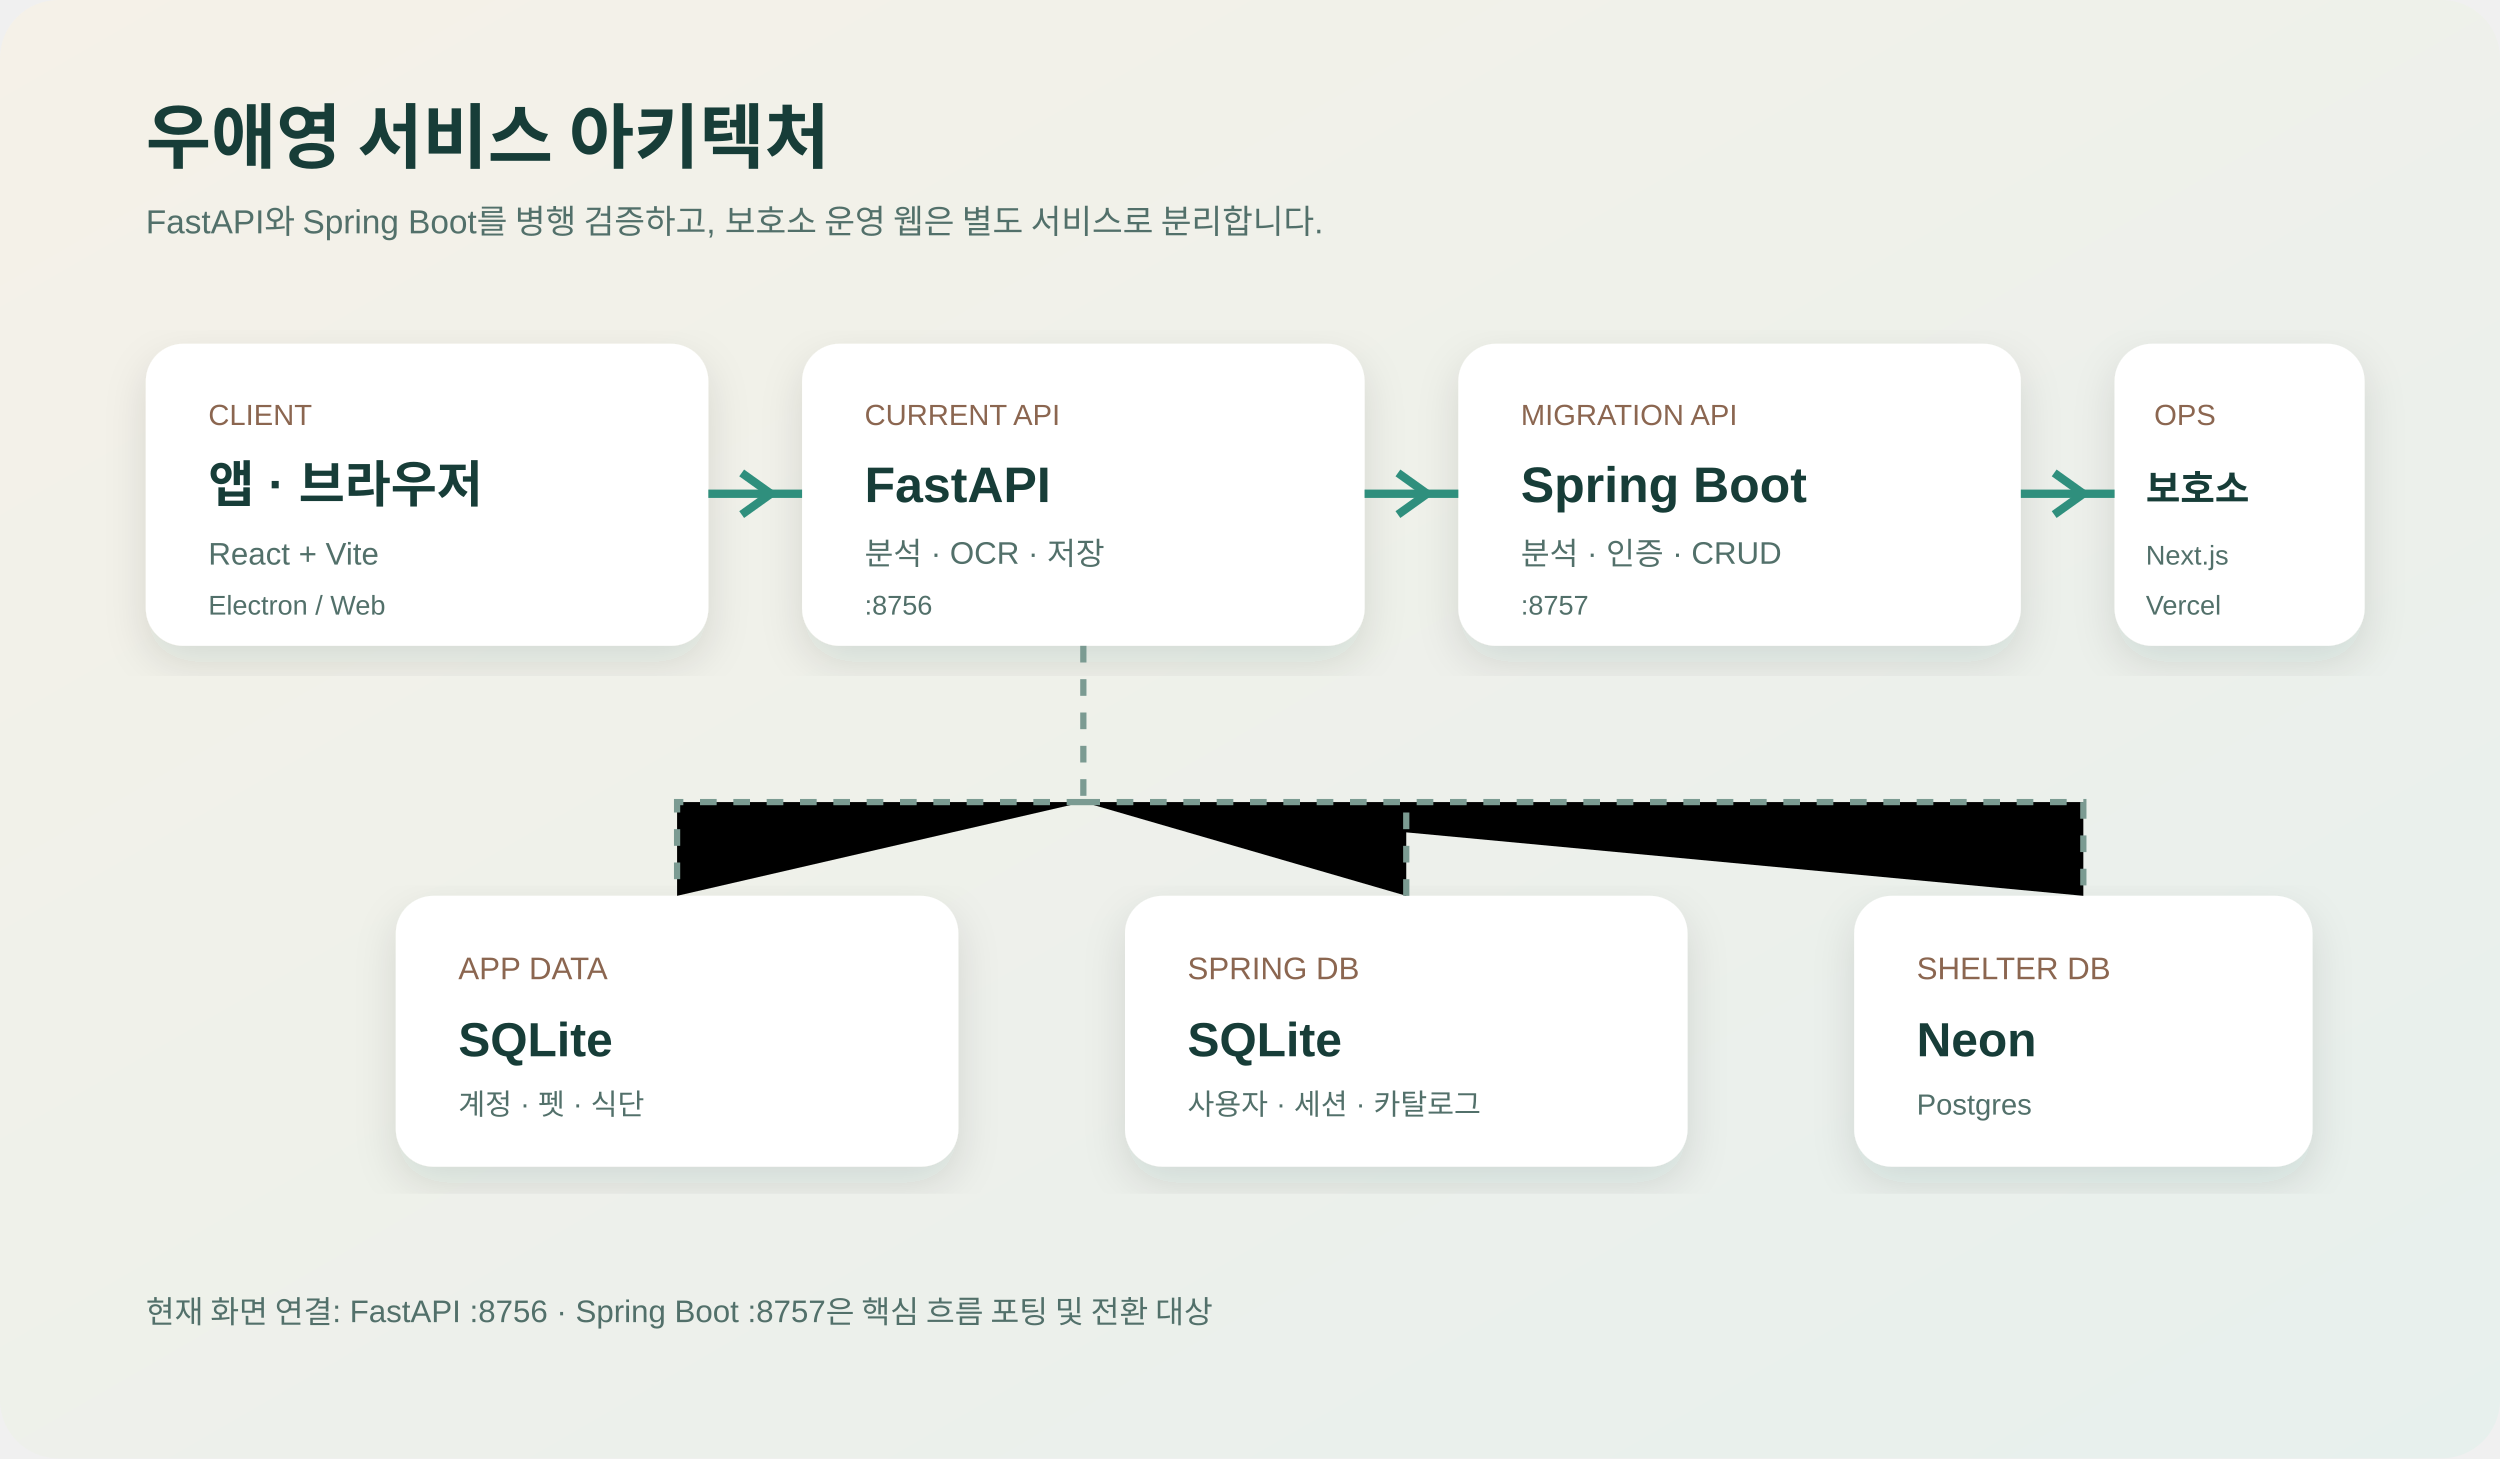
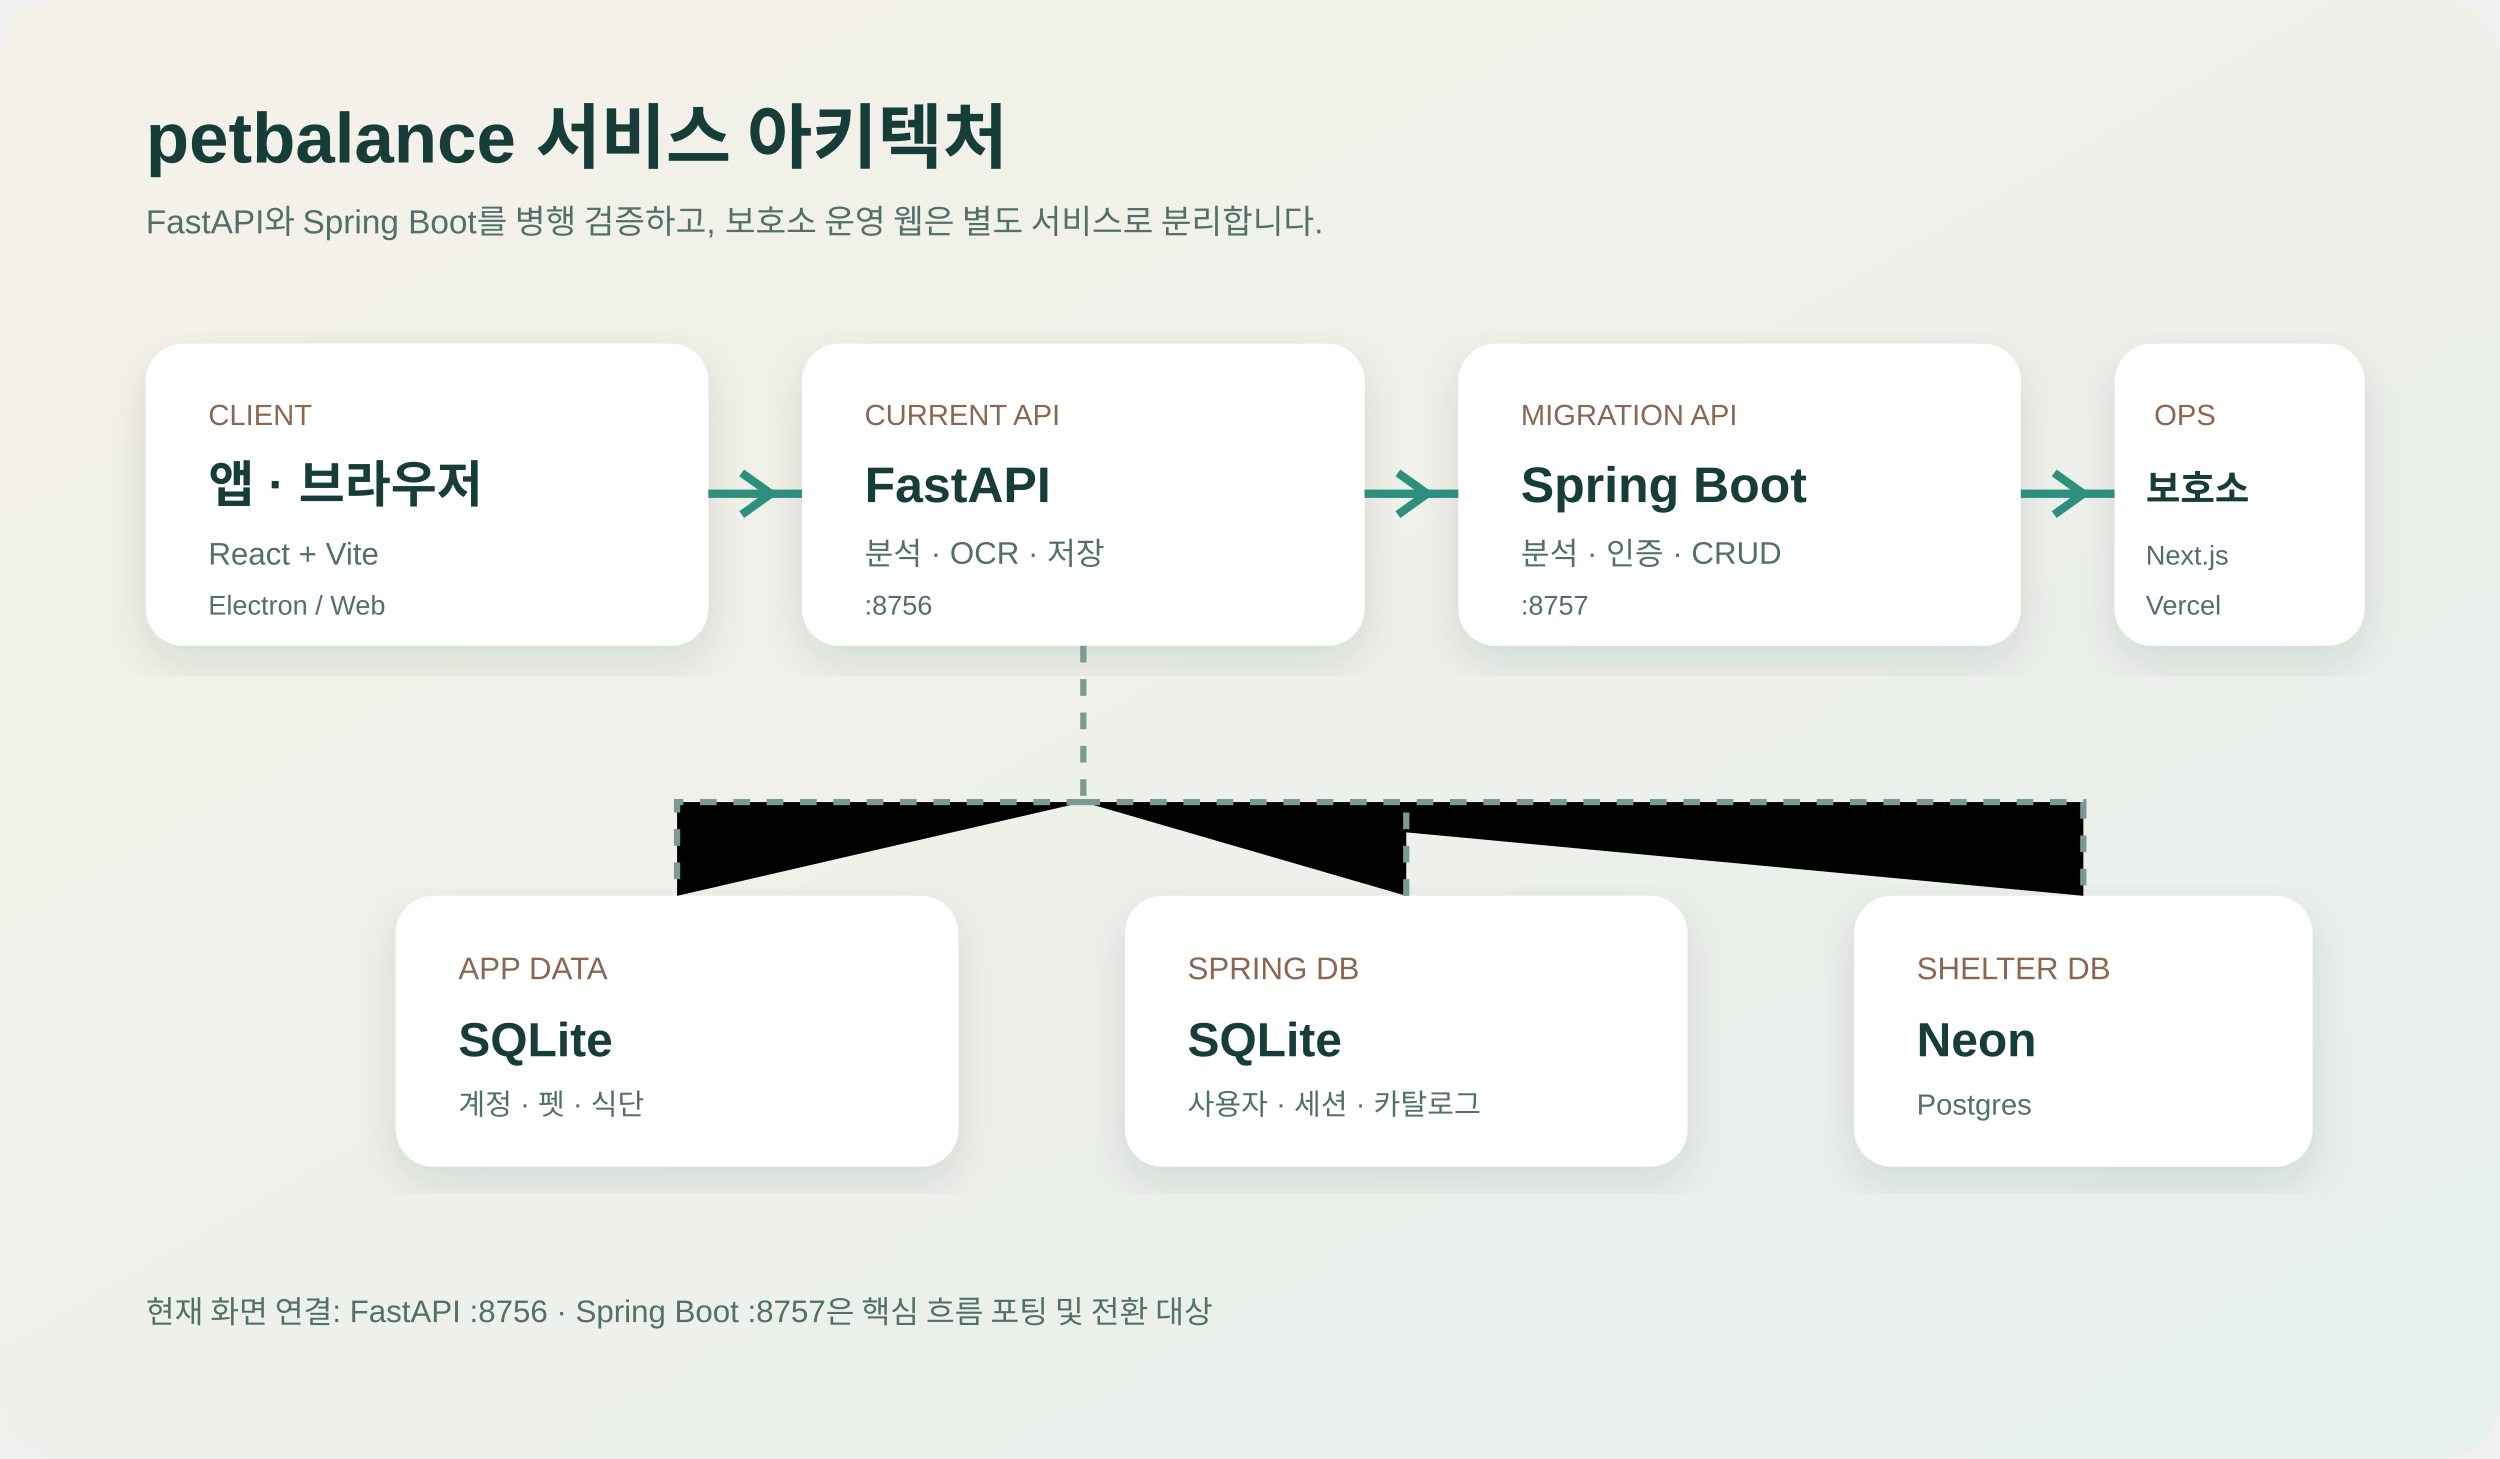
<svg xmlns="http://www.w3.org/2000/svg" width="1200" height="700" viewBox="0 0 1200 700">
  <defs>
    <linearGradient id="bg" x1="0" y1="0" x2="1" y2="1">
      <stop stop-color="#f5f1e8" />
      <stop offset="1" stop-color="#e7f0ed" />
    </linearGradient>
    <filter id="shadow">
      <feDropShadow dx="0" dy="8" stdDeviation="10" flood-color="#173d38" flood-opacity=".12" />
    </filter>
  </defs>
  <rect width="1200" height="700" rx="28" fill="url(#bg)" />
-   <text x="70" y="78" font-family="Arial,sans-serif" font-size="34" font-weight="700" fill="#173d38">우애영 서비스 아키텍처</text>
+   <text x="70" y="78" font-family="Arial,sans-serif" font-size="34" font-weight="700" fill="#173d38">petbalance 서비스 아키텍처</text>
  <text x="70" y="112" font-family="Arial,sans-serif" font-size="16" fill="#52706a">FastAPI와 Spring Boot를 병행 검증하고, 보호소 운영 웹은 별도 서비스로 분리합니다.</text>
  <g filter="url(#shadow)">
    <rect x="70" y="165" width="270" height="145" rx="18" fill="#fff" />
    <rect x="385" y="165" width="270" height="145" rx="18" fill="#fff" />
    <rect x="700" y="165" width="270" height="145" rx="18" fill="#fff" />
    <rect x="1015" y="165" width="120" height="145" rx="18" fill="#fff" />
  </g>
  <text x="100" y="204" font-family="Arial,sans-serif" font-size="14" fill="#8b6650">CLIENT</text>
  <text x="100" y="241" font-family="Arial,sans-serif" font-size="24" font-weight="700" fill="#173d38">앱 · 브라우저</text>
  <text x="100" y="271" font-family="Arial,sans-serif" font-size="15" fill="#52706a">React + Vite</text>
  <text x="100" y="295" font-family="Arial,sans-serif" font-size="13" fill="#52706a">Electron / Web</text>
  <text x="415" y="204" font-family="Arial,sans-serif" font-size="14" fill="#8b6650">CURRENT API</text>
  <text x="415" y="241" font-family="Arial,sans-serif" font-size="24" font-weight="700" fill="#173d38">FastAPI</text>
  <text x="415" y="271" font-family="Arial,sans-serif" font-size="15" fill="#52706a">분석 · OCR · 저장</text>
  <text x="415" y="295" font-family="Arial,sans-serif" font-size="13" fill="#52706a">:8756</text>
  <text x="730" y="204" font-family="Arial,sans-serif" font-size="14" fill="#8b6650">MIGRATION API</text>
  <text x="730" y="241" font-family="Arial,sans-serif" font-size="24" font-weight="700" fill="#173d38">Spring Boot</text>
  <text x="730" y="271" font-family="Arial,sans-serif" font-size="15" fill="#52706a">분석 · 인증 · CRUD</text>
  <text x="730" y="295" font-family="Arial,sans-serif" font-size="13" fill="#52706a">:8757</text>
  <text x="1034" y="204" font-family="Arial,sans-serif" font-size="14" fill="#8b6650">OPS</text>
  <text x="1030" y="241" font-family="Arial,sans-serif" font-size="18" font-weight="700" fill="#173d38">보호소</text>
  <text x="1030" y="271" font-family="Arial,sans-serif" font-size="13" fill="#52706a">Next.js</text>
  <text x="1030" y="295" font-family="Arial,sans-serif" font-size="13" fill="#52706a">Vercel</text>
  <path d="M340 237h45M655 237h45M970 237h45" stroke="#2f8f7d" stroke-width="4" />
  <path d="M370 237l-14-10m14 10-14 10M685 237l-14-10m14 10-14 10M1000 237l-14-10m14 10-14 10" stroke="#2f8f7d" stroke-width="4" fill="none" />
  <g filter="url(#shadow)">
    <rect x="190" y="430" width="270" height="130" rx="18" fill="#fff" />
    <rect x="540" y="430" width="270" height="130" rx="18" fill="#fff" />
    <rect x="890" y="430" width="220" height="130" rx="18" fill="#fff" />
  </g>
  <text x="220" y="470" font-family="Arial,sans-serif" font-size="15" fill="#8b6650">APP DATA</text>
  <text x="220" y="507" font-family="Arial,sans-serif" font-size="23" font-weight="700" fill="#173d38">SQLite</text>
  <text x="220" y="535" font-family="Arial,sans-serif" font-size="14" fill="#52706a">계정 · 펫 · 식단</text>
  <text x="570" y="470" font-family="Arial,sans-serif" font-size="15" fill="#8b6650">SPRING DB</text>
  <text x="570" y="507" font-family="Arial,sans-serif" font-size="23" font-weight="700" fill="#173d38">SQLite</text>
  <text x="570" y="535" font-family="Arial,sans-serif" font-size="14" fill="#52706a">사용자 · 세션 · 카탈로그</text>
  <text x="920" y="470" font-family="Arial,sans-serif" font-size="15" fill="#8b6650">SHELTER DB</text>
  <text x="920" y="507" font-family="Arial,sans-serif" font-size="23" font-weight="700" fill="#173d38">Neon</text>
  <text x="920" y="535" font-family="Arial,sans-serif" font-size="14" fill="#52706a">Postgres</text>
  <path d="M520 310v75M520 385H325v45M520 385h155v45M520 385h480v45" stroke="#7b9b92" stroke-width="3" stroke-dasharray="8 8" />
  <text x="70" y="635" font-family="Arial,sans-serif" font-size="15" fill="#52706a">현재 화면 연결: FastAPI :8756 · Spring Boot :8757은 핵심 흐름 포팅 및 전환 대상</text>
</svg>
